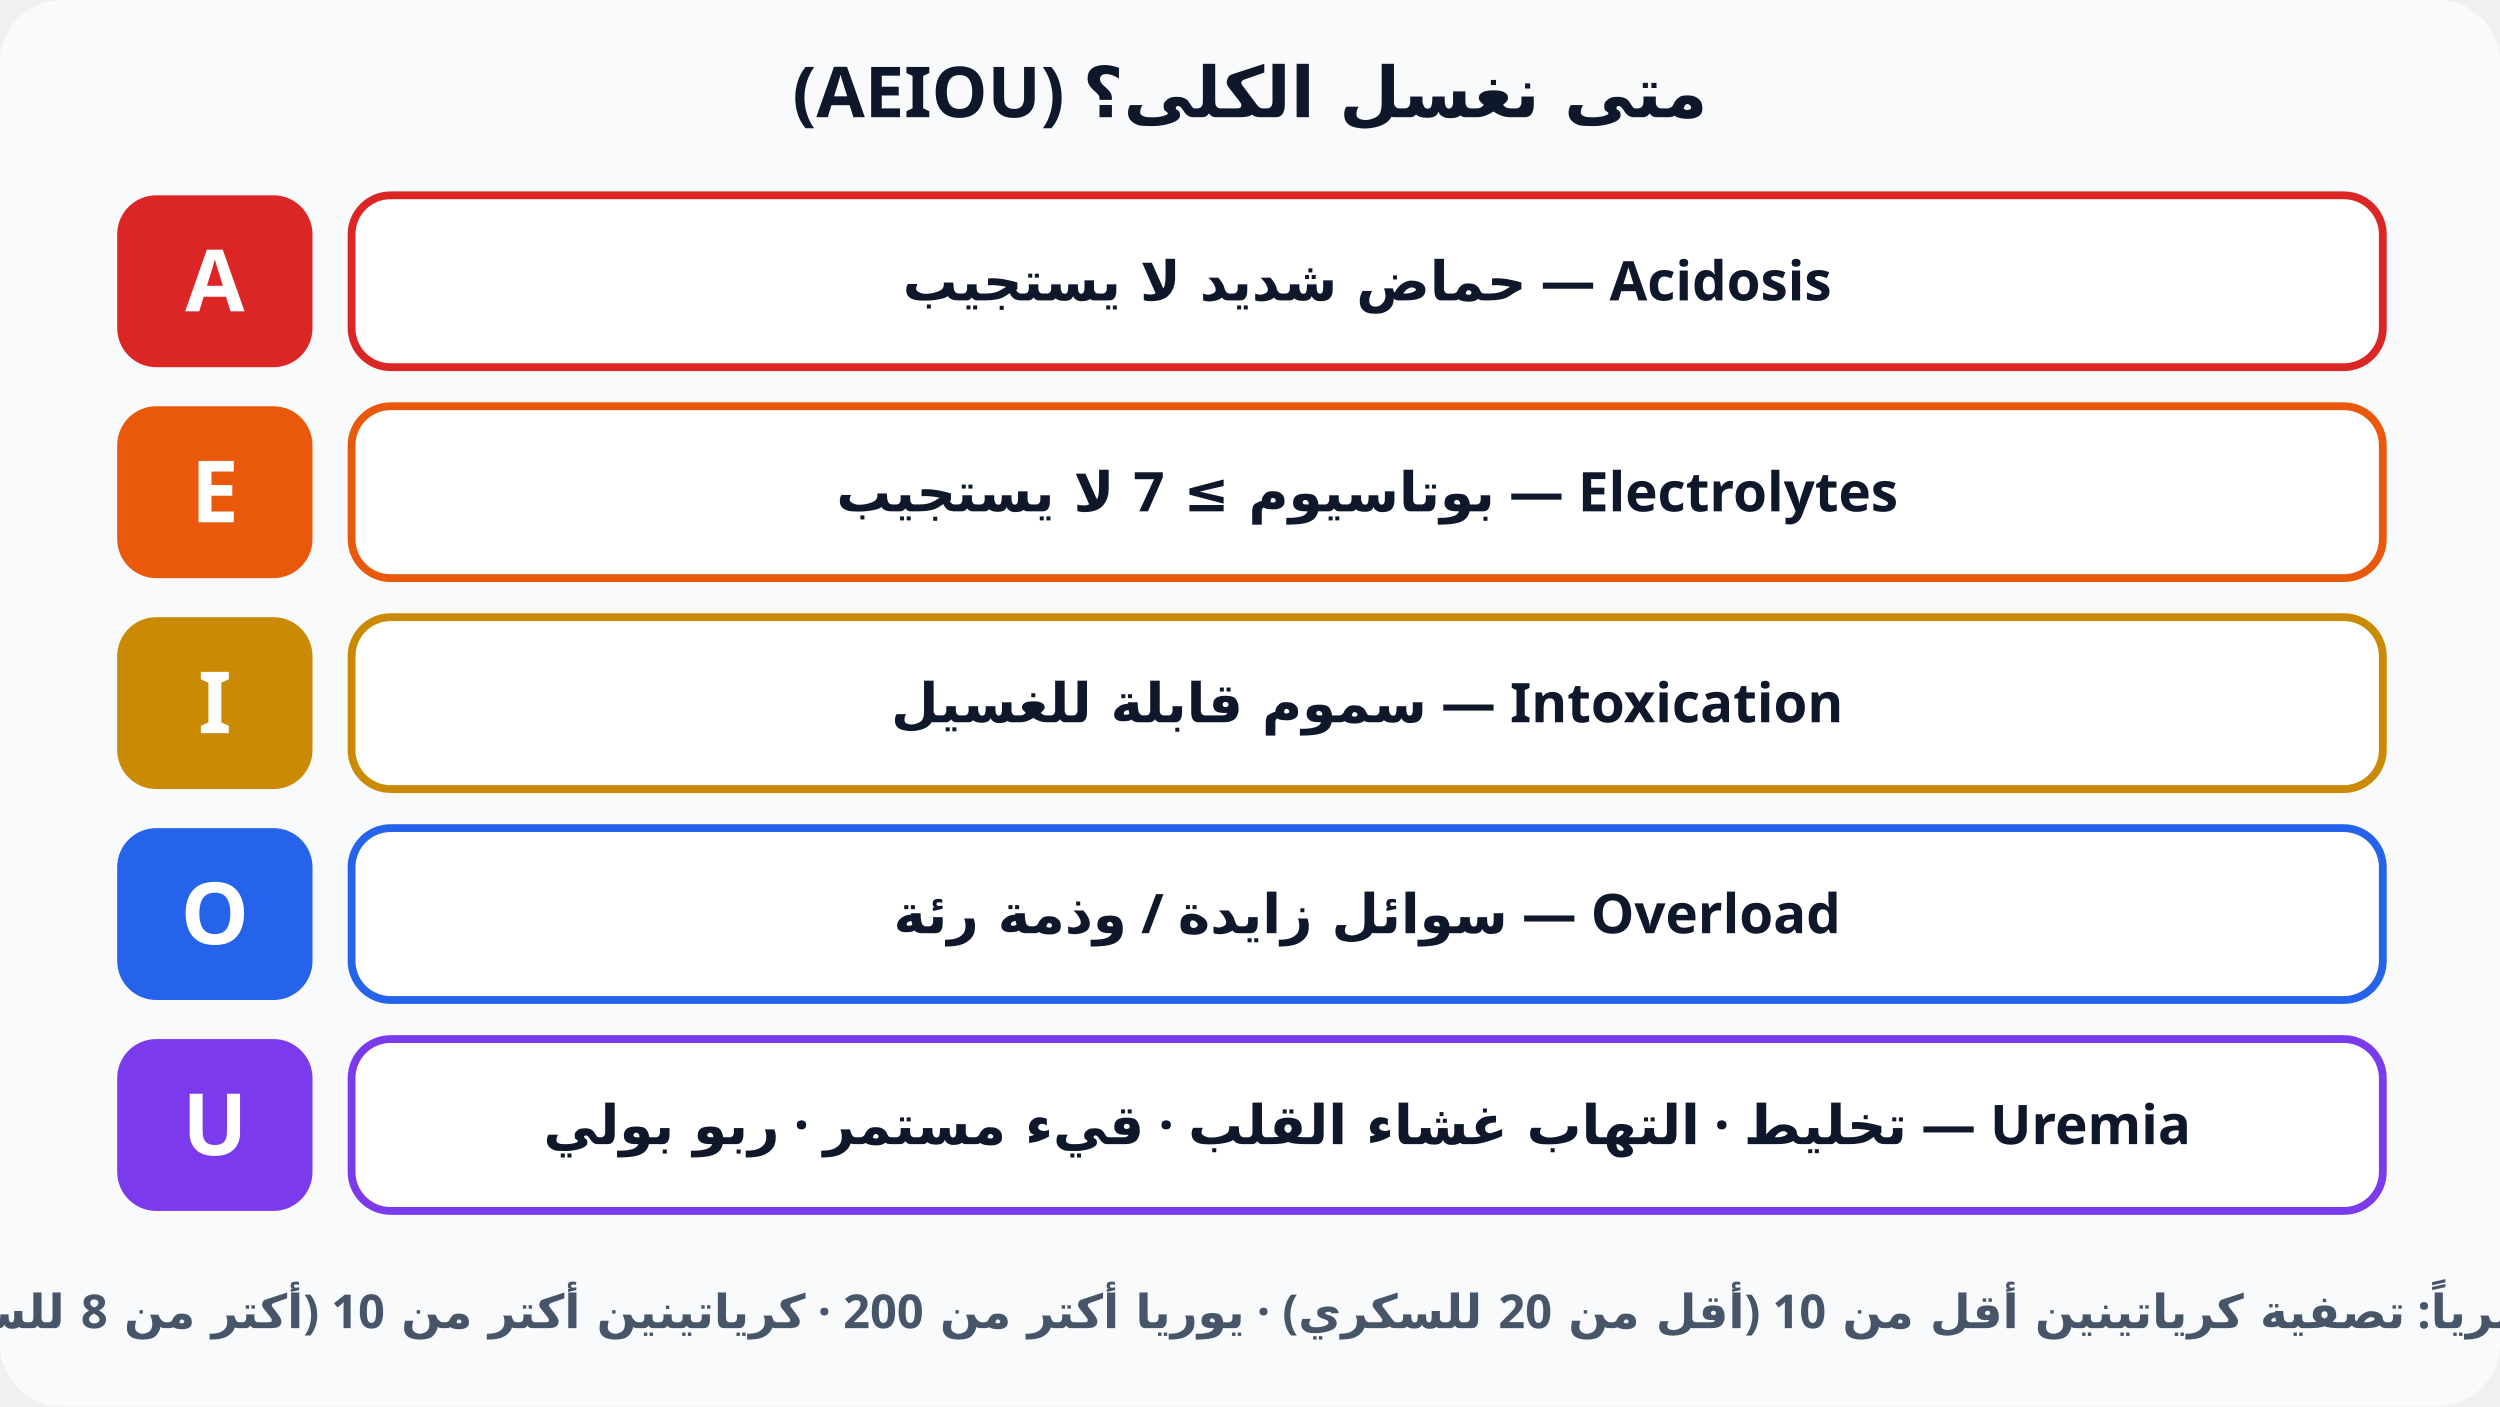
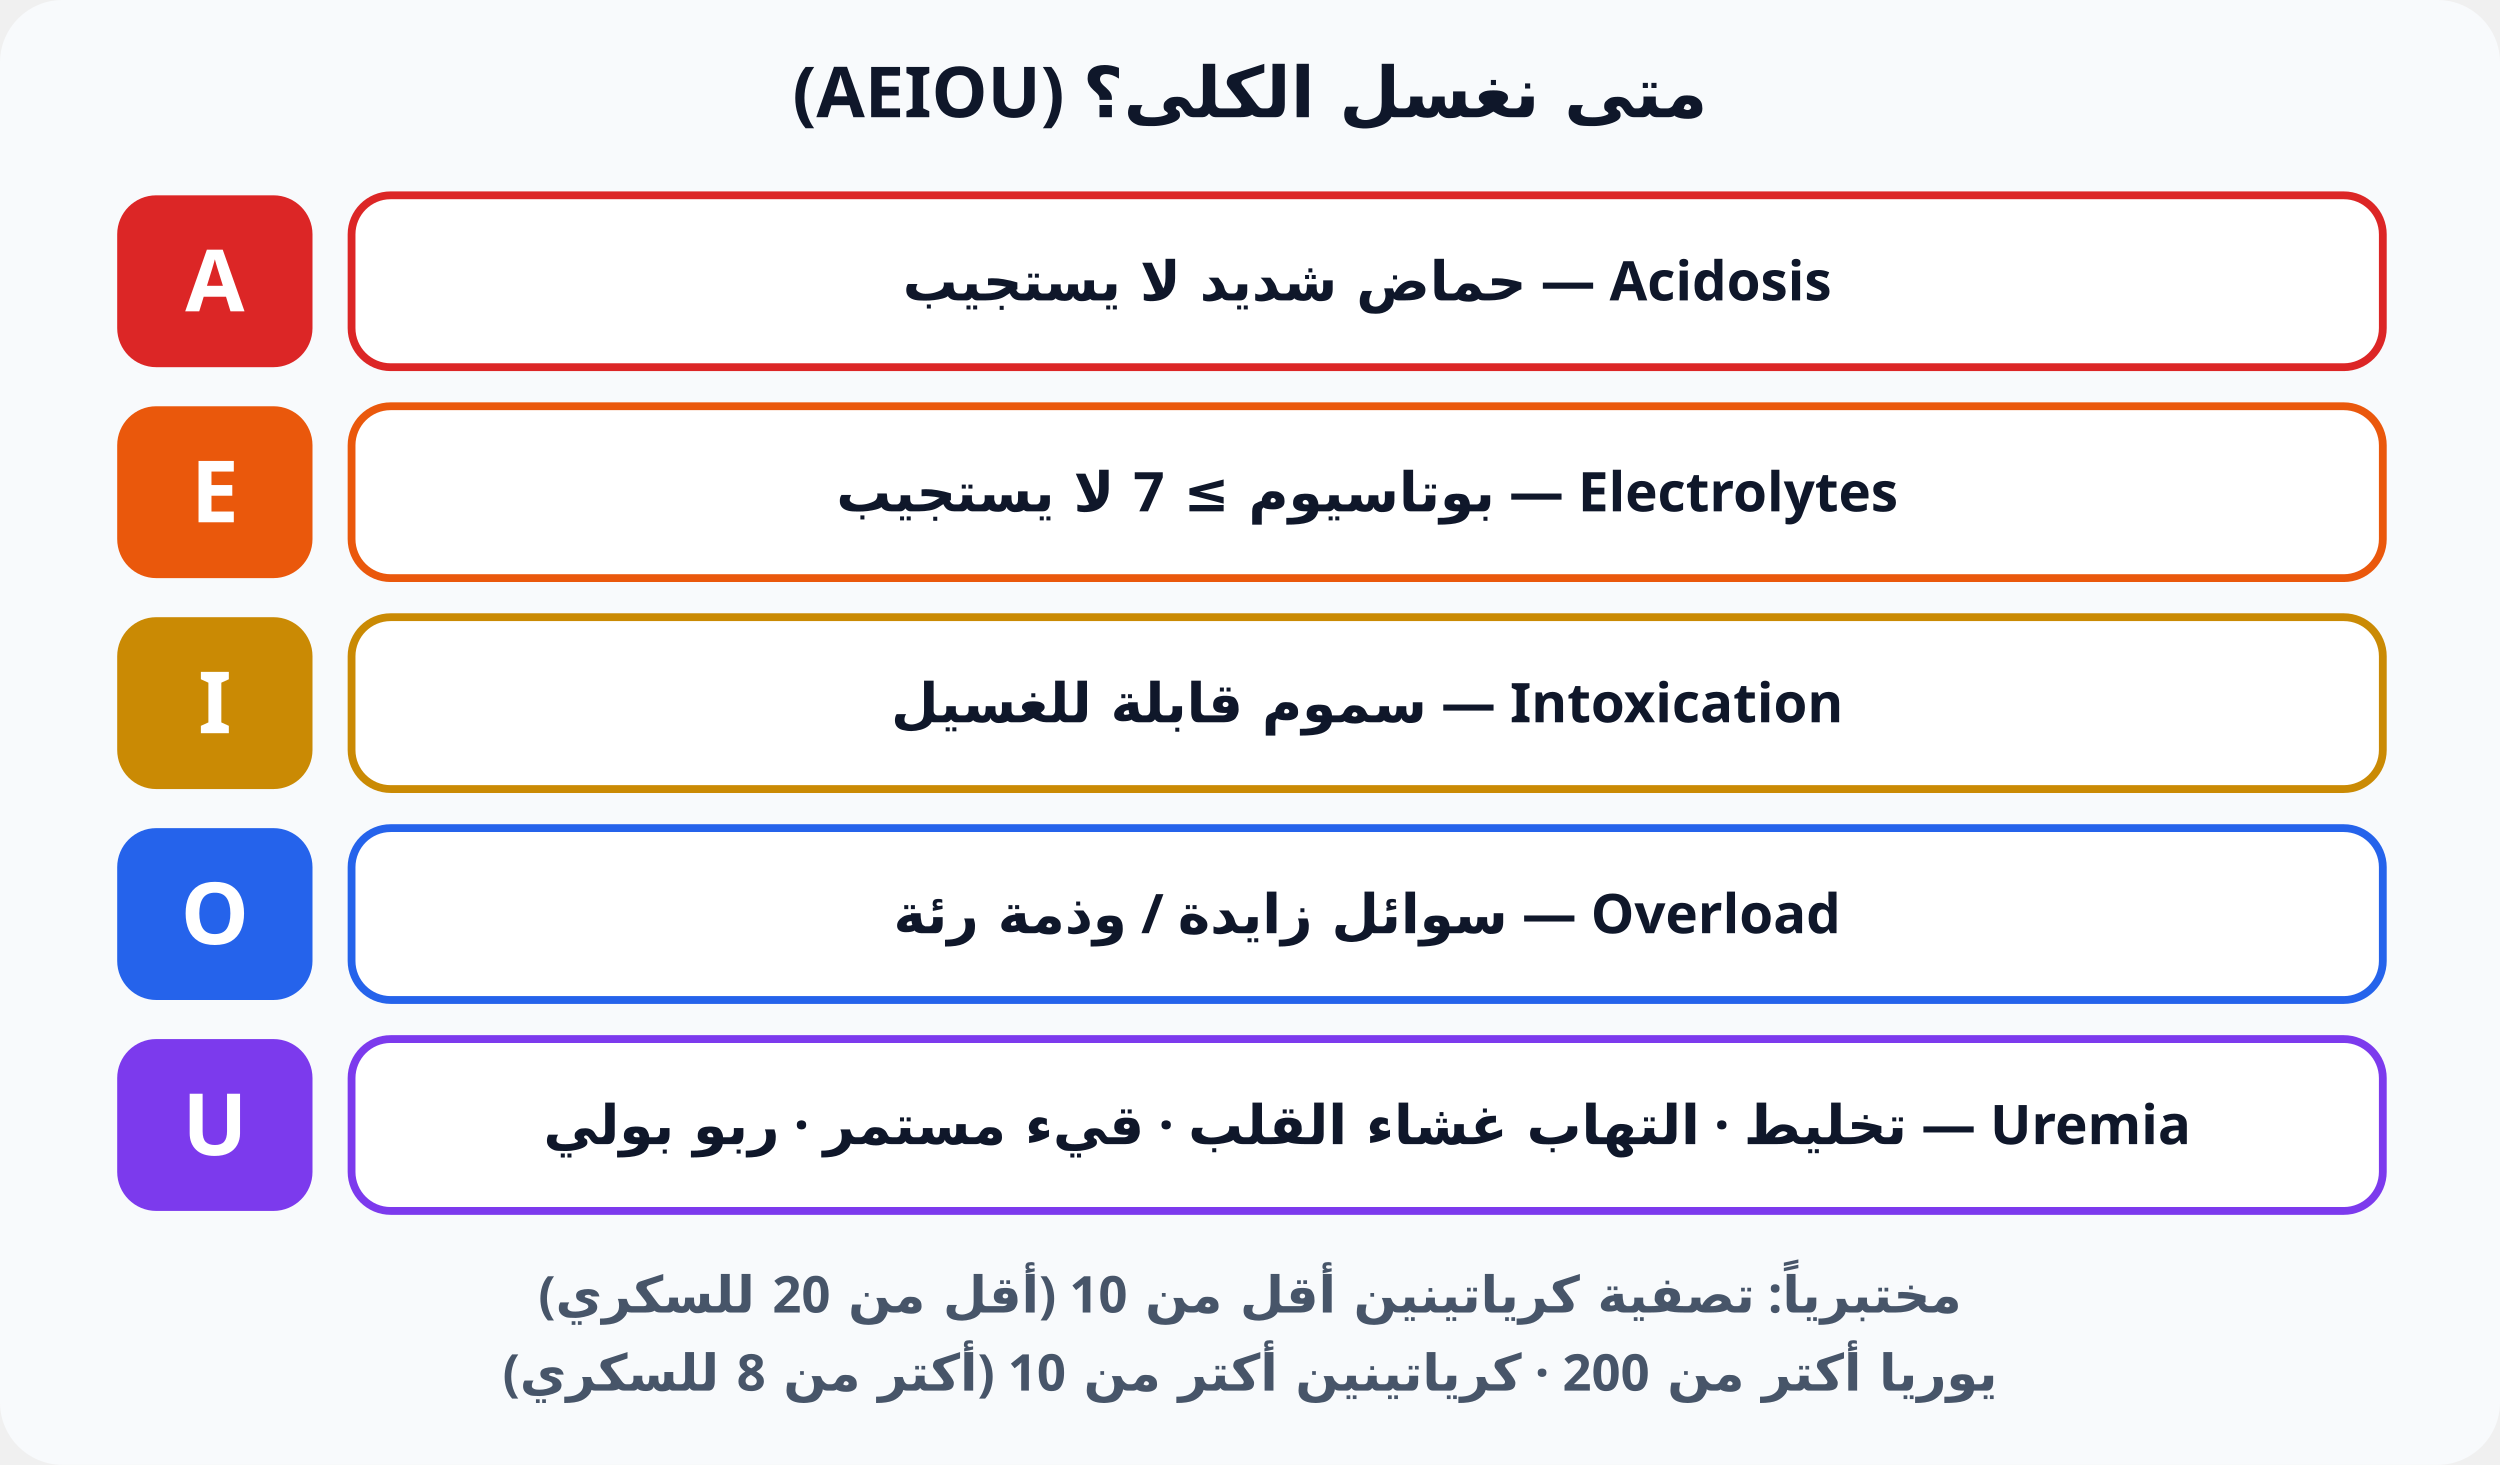
- <svg xmlns="http://www.w3.org/2000/svg" viewBox="0 0 640 360" font-family="Cairo, Tahoma, sans-serif" direction="rtl">
-   <rect width="640" height="360" rx="16" fill="#f8fafc" />
+ <svg xmlns="http://www.w3.org/2000/svg" viewBox="0 0 640 375" font-family="Cairo, Tahoma, sans-serif" direction="rtl">
+   <rect width="640" height="375" rx="16" fill="#f8fafc" />
  <text x="320" y="30" text-anchor="middle" font-size="18" font-weight="800" fill="#0f172a">متى نغسل الكلى؟ (AEIOU)</text>
  <defs>
    <marker id="a" markerWidth="8" markerHeight="8" refX="6" refY="4" orient="auto">
      <path d="M0,0 L8,4 L0,8 z" fill="#64748b" />
    </marker>
  </defs>
  <rect x="30" y="50" width="50" height="44" rx="10" fill="#dc2626" />
  <text x="55.0" y="79.7" text-anchor="middle" font-size="22" font-weight="700" fill="#fff">A</text>
  <rect x="90" y="50" width="520" height="44" rx="10" fill="#fff" stroke="#dc2626" stroke-width="2" />
  <text x="350.0" y="76.9" text-anchor="middle" font-size="14" font-weight="700" fill="#0f172a">Acidosis — حماض شديد لا يستجيب</text>
  <rect x="30" y="104" width="50" height="44" rx="10" fill="#ea580c" />
  <text x="55.0" y="133.7" text-anchor="middle" font-size="22" font-weight="700" fill="#fff">E</text>
  <rect x="90" y="104" width="520" height="44" rx="10" fill="#fff" stroke="#ea580c" stroke-width="2" />
  <text x="350.0" y="130.9" text-anchor="middle" font-size="14" font-weight="700" fill="#0f172a">Electrolytes — بوتاسيوم ≥ 7 لا يستجيب</text>
  <rect x="30" y="158" width="50" height="44" rx="10" fill="#ca8a04" />
  <text x="55.0" y="187.7" text-anchor="middle" font-size="22" font-weight="700" fill="#fff">I</text>
  <rect x="90" y="158" width="520" height="44" rx="10" fill="#fff" stroke="#ca8a04" stroke-width="2" />
  <text x="350.0" y="184.9" text-anchor="middle" font-size="14" font-weight="700" fill="#0f172a">Intoxication — سموم قابلة للغسيل</text>
  <rect x="30" y="212" width="50" height="44" rx="10" fill="#2563eb" />
  <text x="55.0" y="241.7" text-anchor="middle" font-size="22" font-weight="700" fill="#fff">O</text>
  <rect x="90" y="212" width="520" height="44" rx="10" fill="#fff" stroke="#2563eb" stroke-width="2" />
  <text x="350.0" y="238.9" text-anchor="middle" font-size="14" font-weight="700" fill="#0f172a">Overload — سوائل زايدة / وذمة رئة</text>
  <rect x="30" y="266" width="50" height="44" rx="10" fill="#7c3aed" />
  <text x="55.0" y="295.7" text-anchor="middle" font-size="22" font-weight="700" fill="#fff">U</text>
  <rect x="90" y="266" width="520" height="44" rx="10" fill="#fff" stroke="#7c3aed" stroke-width="2" />
  <text x="350.0" y="292.9" text-anchor="middle" font-size="14" font-weight="700" fill="#0f172a">Uremia — تخليط · التهاب غشاء القلب · قيء مستمر · ربو بولي</text>
-   <text x="320" y="340" text-anchor="middle" font-size="12" font-weight="600" fill="#475569">+ مختبرياً: تصفية كرياتينين أقل من 10 (أقل من 20 للسكري) · يوريا أكتر من 200 · كرياتينين أكتر من 10 (أكتر من 8 للسكري)</text>
+   <text x="320" y="336" text-anchor="middle" font-size="13" font-weight="600" fill="#475569">مختبرياً: تصفية كرياتينين أقل من 10 (أقل من 20 للسكري)</text>
+   <text x="320" y="356" text-anchor="middle" font-size="13" font-weight="600" fill="#475569">يوريا أكتر من 200 · كرياتينين أكتر من 10 (أكتر من 8 للسكري)</text>
</svg>
